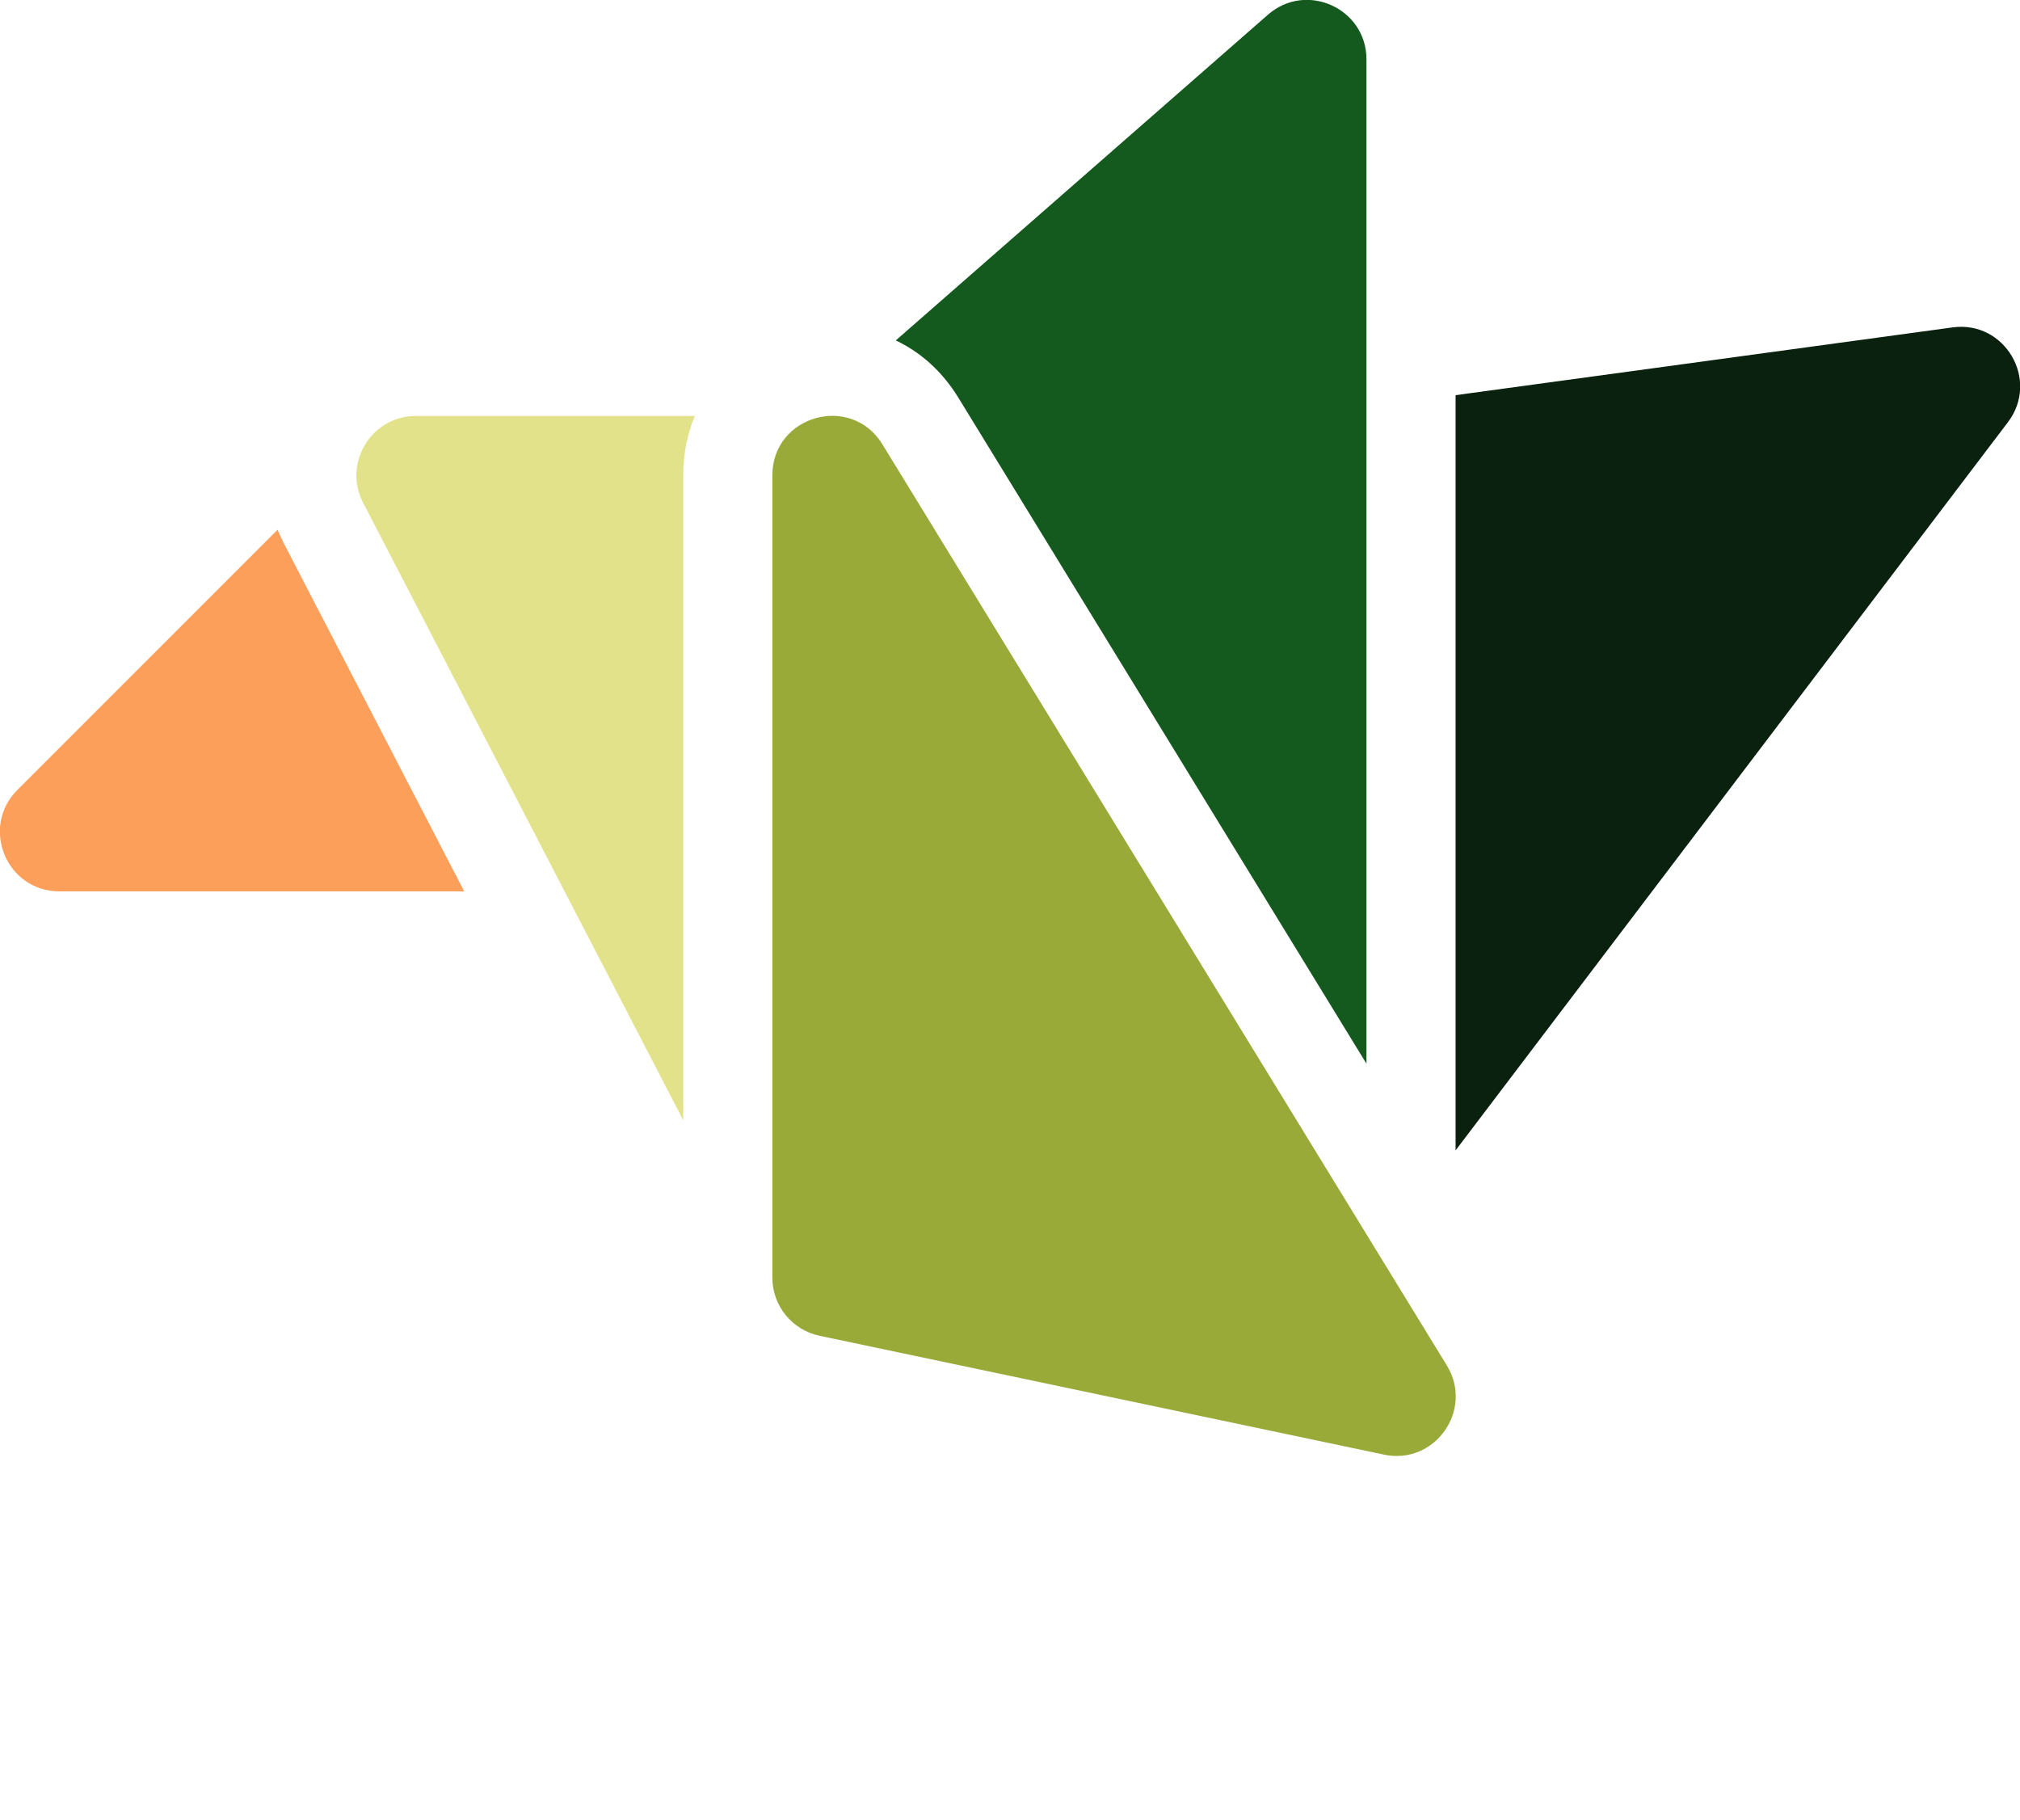
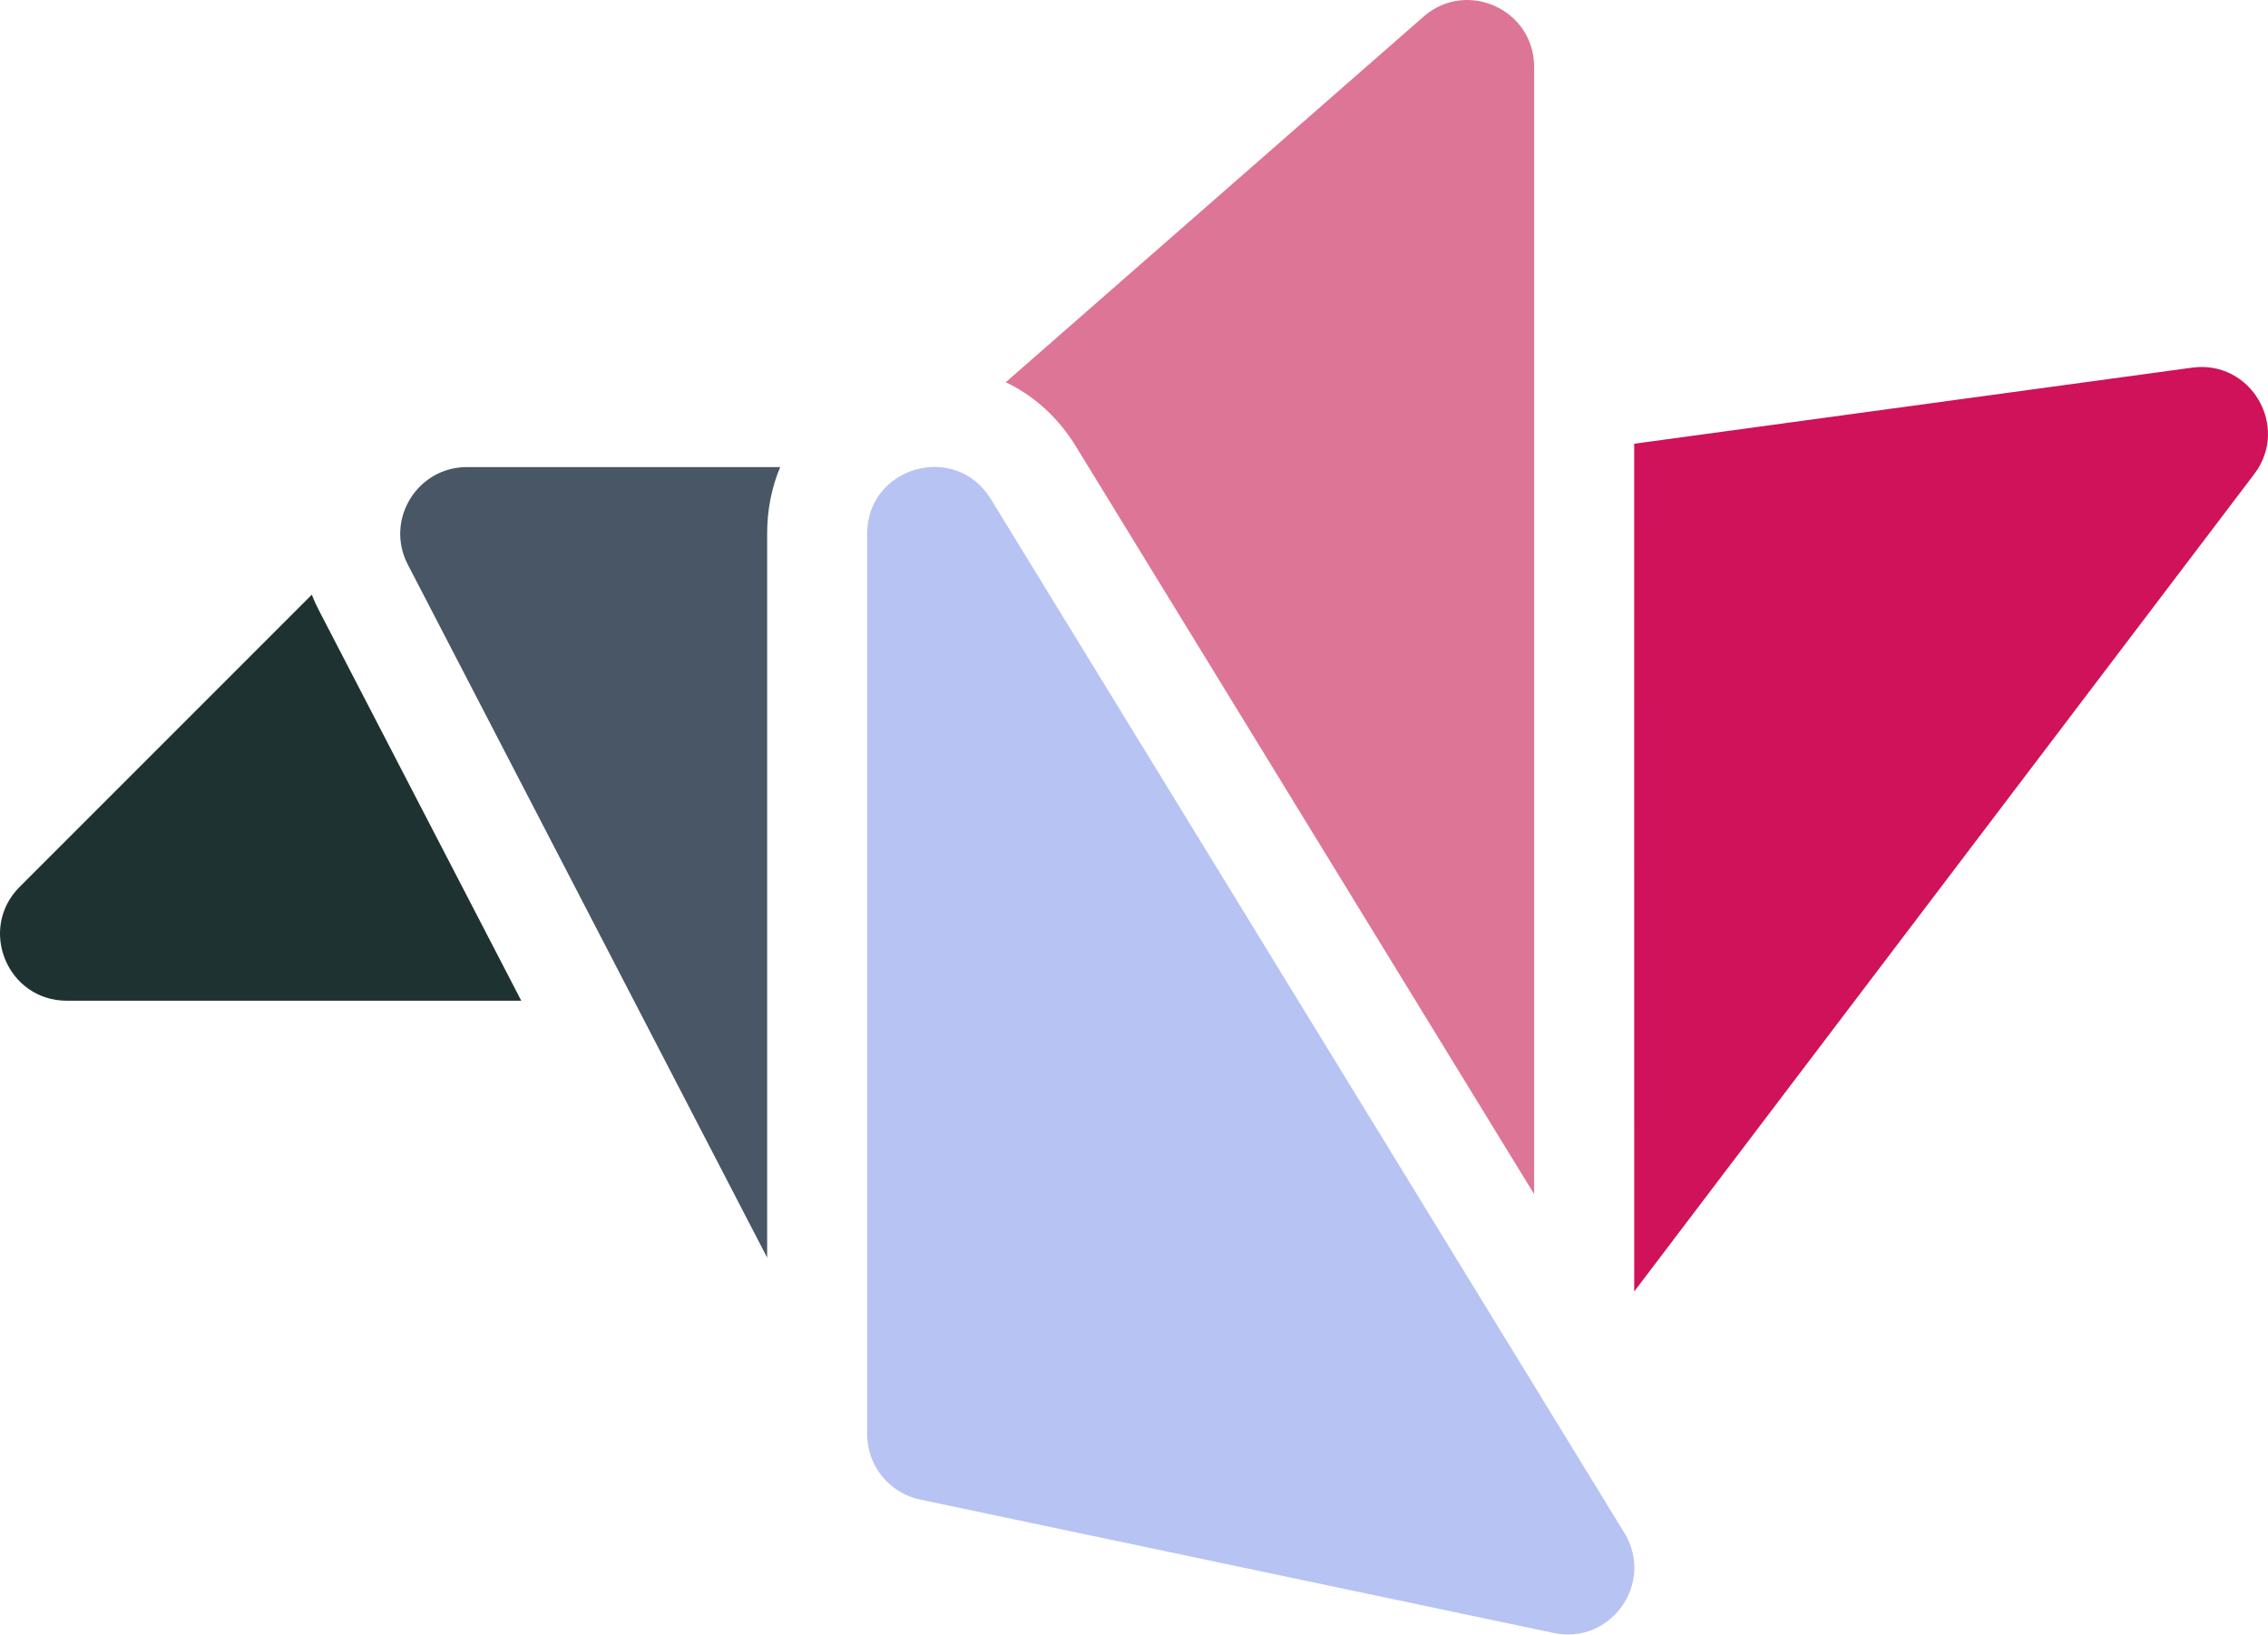
- <svg xmlns="http://www.w3.org/2000/svg" viewBox="0 0 68 61.25" x="0px" y="0px" version="1.1" id="svg300">
+ <svg xmlns="http://www.w3.org/2000/svg" viewBox="0 0 68.01 49.006" x="0px" y="0px" version="1.1" id="svg300" width="68.01" height="49.006">
  <defs id="defs304" />
-   <path d="m 345,319.3 16.73,-2.281 c 1.765,-0.241 2.94,1.772 1.864,3.19 L 345,344.718 Z" transform="translate(-296,-306)" id="path1023" style="fill:#0a210f;fill-opacity:1" />
-   <path d="m 326.155,317.457 12.528,-10.962 C 339.976,305.363 342,306.282 342,308 v 33.8 l -13.737,-22.413 c -0.558,-0.91 -1.294,-1.544 -2.108,-1.93 z" transform="translate(-296,-306)" id="path1021" style="fill:#14591d;fill-opacity:1" />
-   <path d="M 311.627,336 H 298 c -1.782,0 -2.674,-2.154 -1.414,-3.414 l 8.759,-8.759 c 0.063,0.159 0.135,0.318 0.217,0.474 z" transform="translate(-296,-306)" id="path1019" style="fill:#fc9f5b;fill-opacity:1" />
-   <path d="M 319,343.702 308.224,322.921 C 307.534,321.589 308.5,320 310,320 h 9.392 C 319.142,320.593 319,321.262 319,322 Z" transform="translate(-296,-306)" id="path1017" style="fill:#e1e289;fill-opacity:1" />
-   <path d="m 322,349 v -27 c 0,-2.019 2.65,-2.766 3.705,-1.045 l 19,31 c 0.917,1.496 -0.4,3.364 -2.117,3.002 l -19,-4 C 322.662,350.762 322,349.946 322,349 Z" transform="translate(-296,-306)" id="path294" style="fill:#99aa38;fill-opacity:1" />
+   <path d="m 49.004,13.304 16.73,-2.281 c 1.765,-0.241 2.94,1.772 1.864,3.19 l -18.593,24.509 z" id="path1023" style="fill:#cf1259;fill-opacity:1;stroke-width:1.002;stroke-dasharray:none;stroke:none" />
+   <path d="M 30.159,11.461 42.687,0.499 c 1.293,-1.132 3.317,-0.213 3.317,1.505 V 35.804 l -13.737,-22.413 c -0.558,-0.91 -1.294,-1.544 -2.108,-1.93 z" id="path1021" style="fill:#dd7596;fill-opacity:1;stroke-width:1.002;stroke-dasharray:none;stroke:none" />
+   <path d="M 15.631,30.004 H 2.004 c -1.782,0 -2.674,-2.154 -1.414,-3.414 l 8.759,-8.759 c 0.063,0.159 0.135,0.318 0.217,0.474 z" id="path1019" style="fill:#1e3231;fill-opacity:1;stroke-width:1.002;stroke-dasharray:none;stroke:none" />
+   <path d="m 23.004,37.706 -10.776,-20.781 c -0.69,-1.331 0.276,-2.921 1.776,-2.921 h 9.392 c -0.25,0.593 -0.392,1.262 -0.392,2 z" id="path1017" style="fill:#485665;fill-opacity:1;stroke-width:1.002;stroke-dasharray:none;stroke:none" />
+   <path d="m 26.004,43.004 v -27 c 0,-2.019 2.65,-2.766 3.705,-1.045 l 19,31 c 0.917,1.496 -0.4,3.364 -2.117,3.002 l -19,-4 c -0.925,-0.195 -1.588,-1.011 -1.588,-1.957 z" id="path294" style="fill:#b7c3f3;fill-opacity:1;stroke-width:1.002;stroke-dasharray:none;stroke:none" />
</svg>
